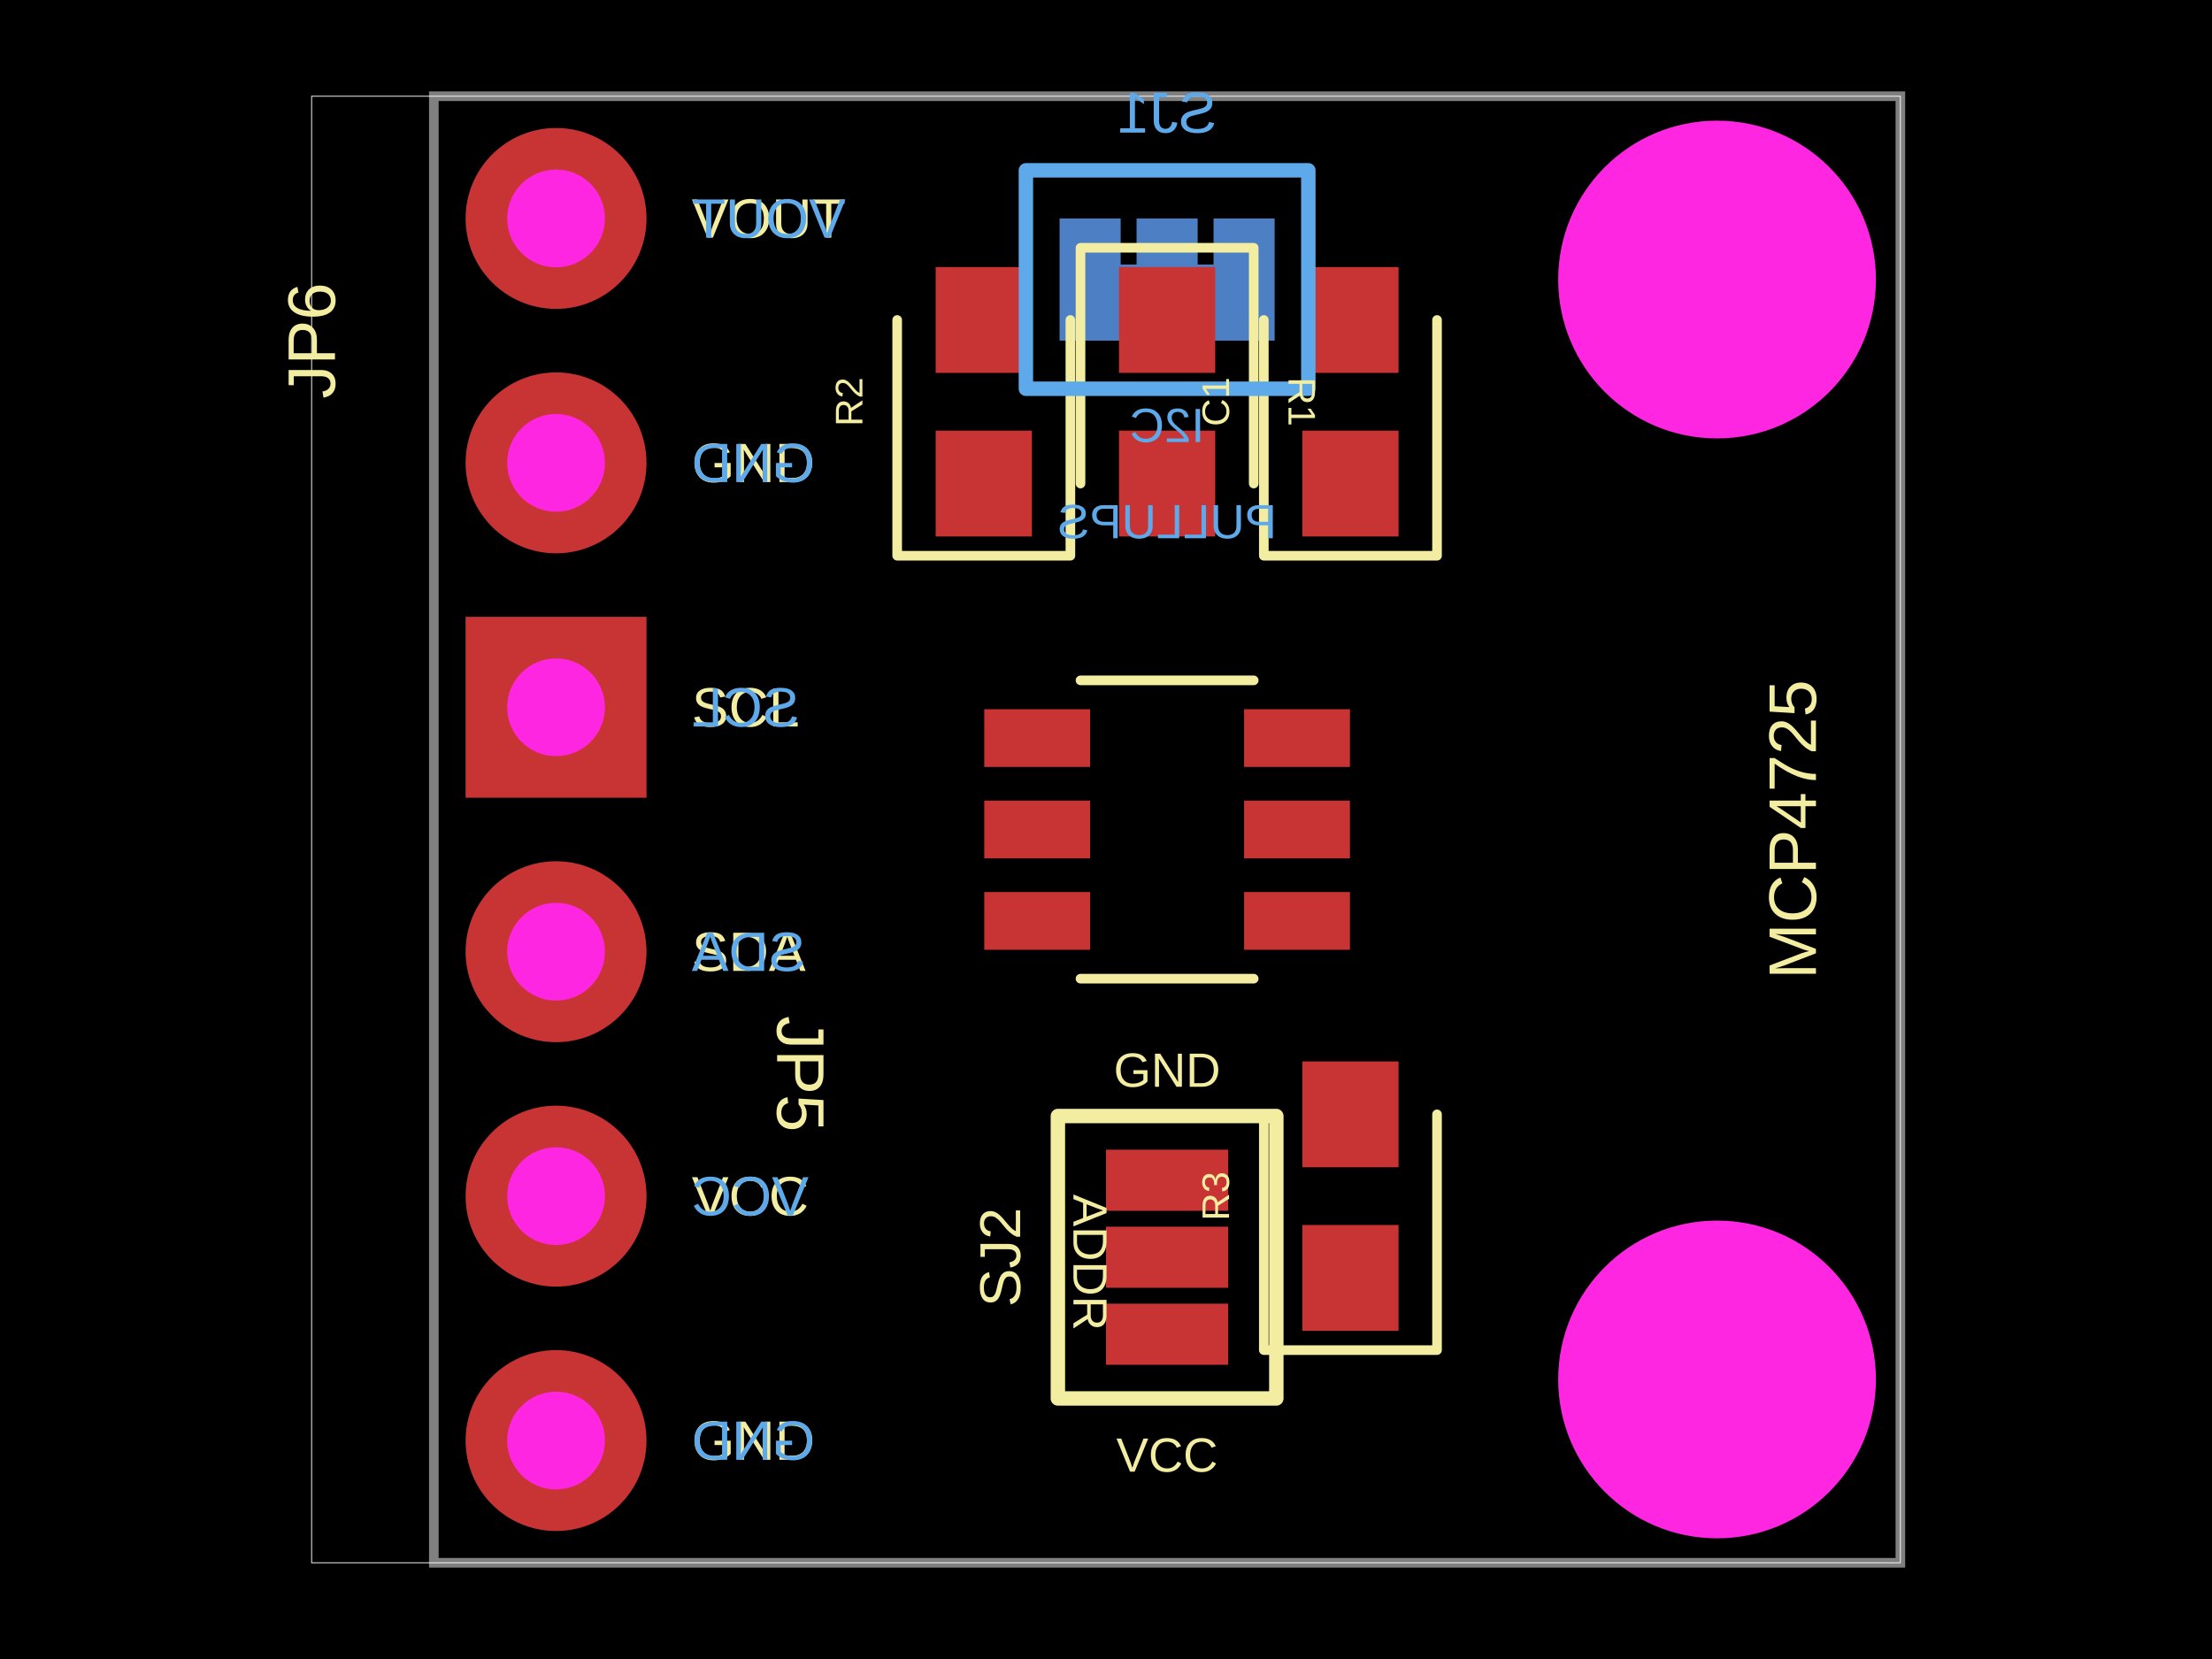
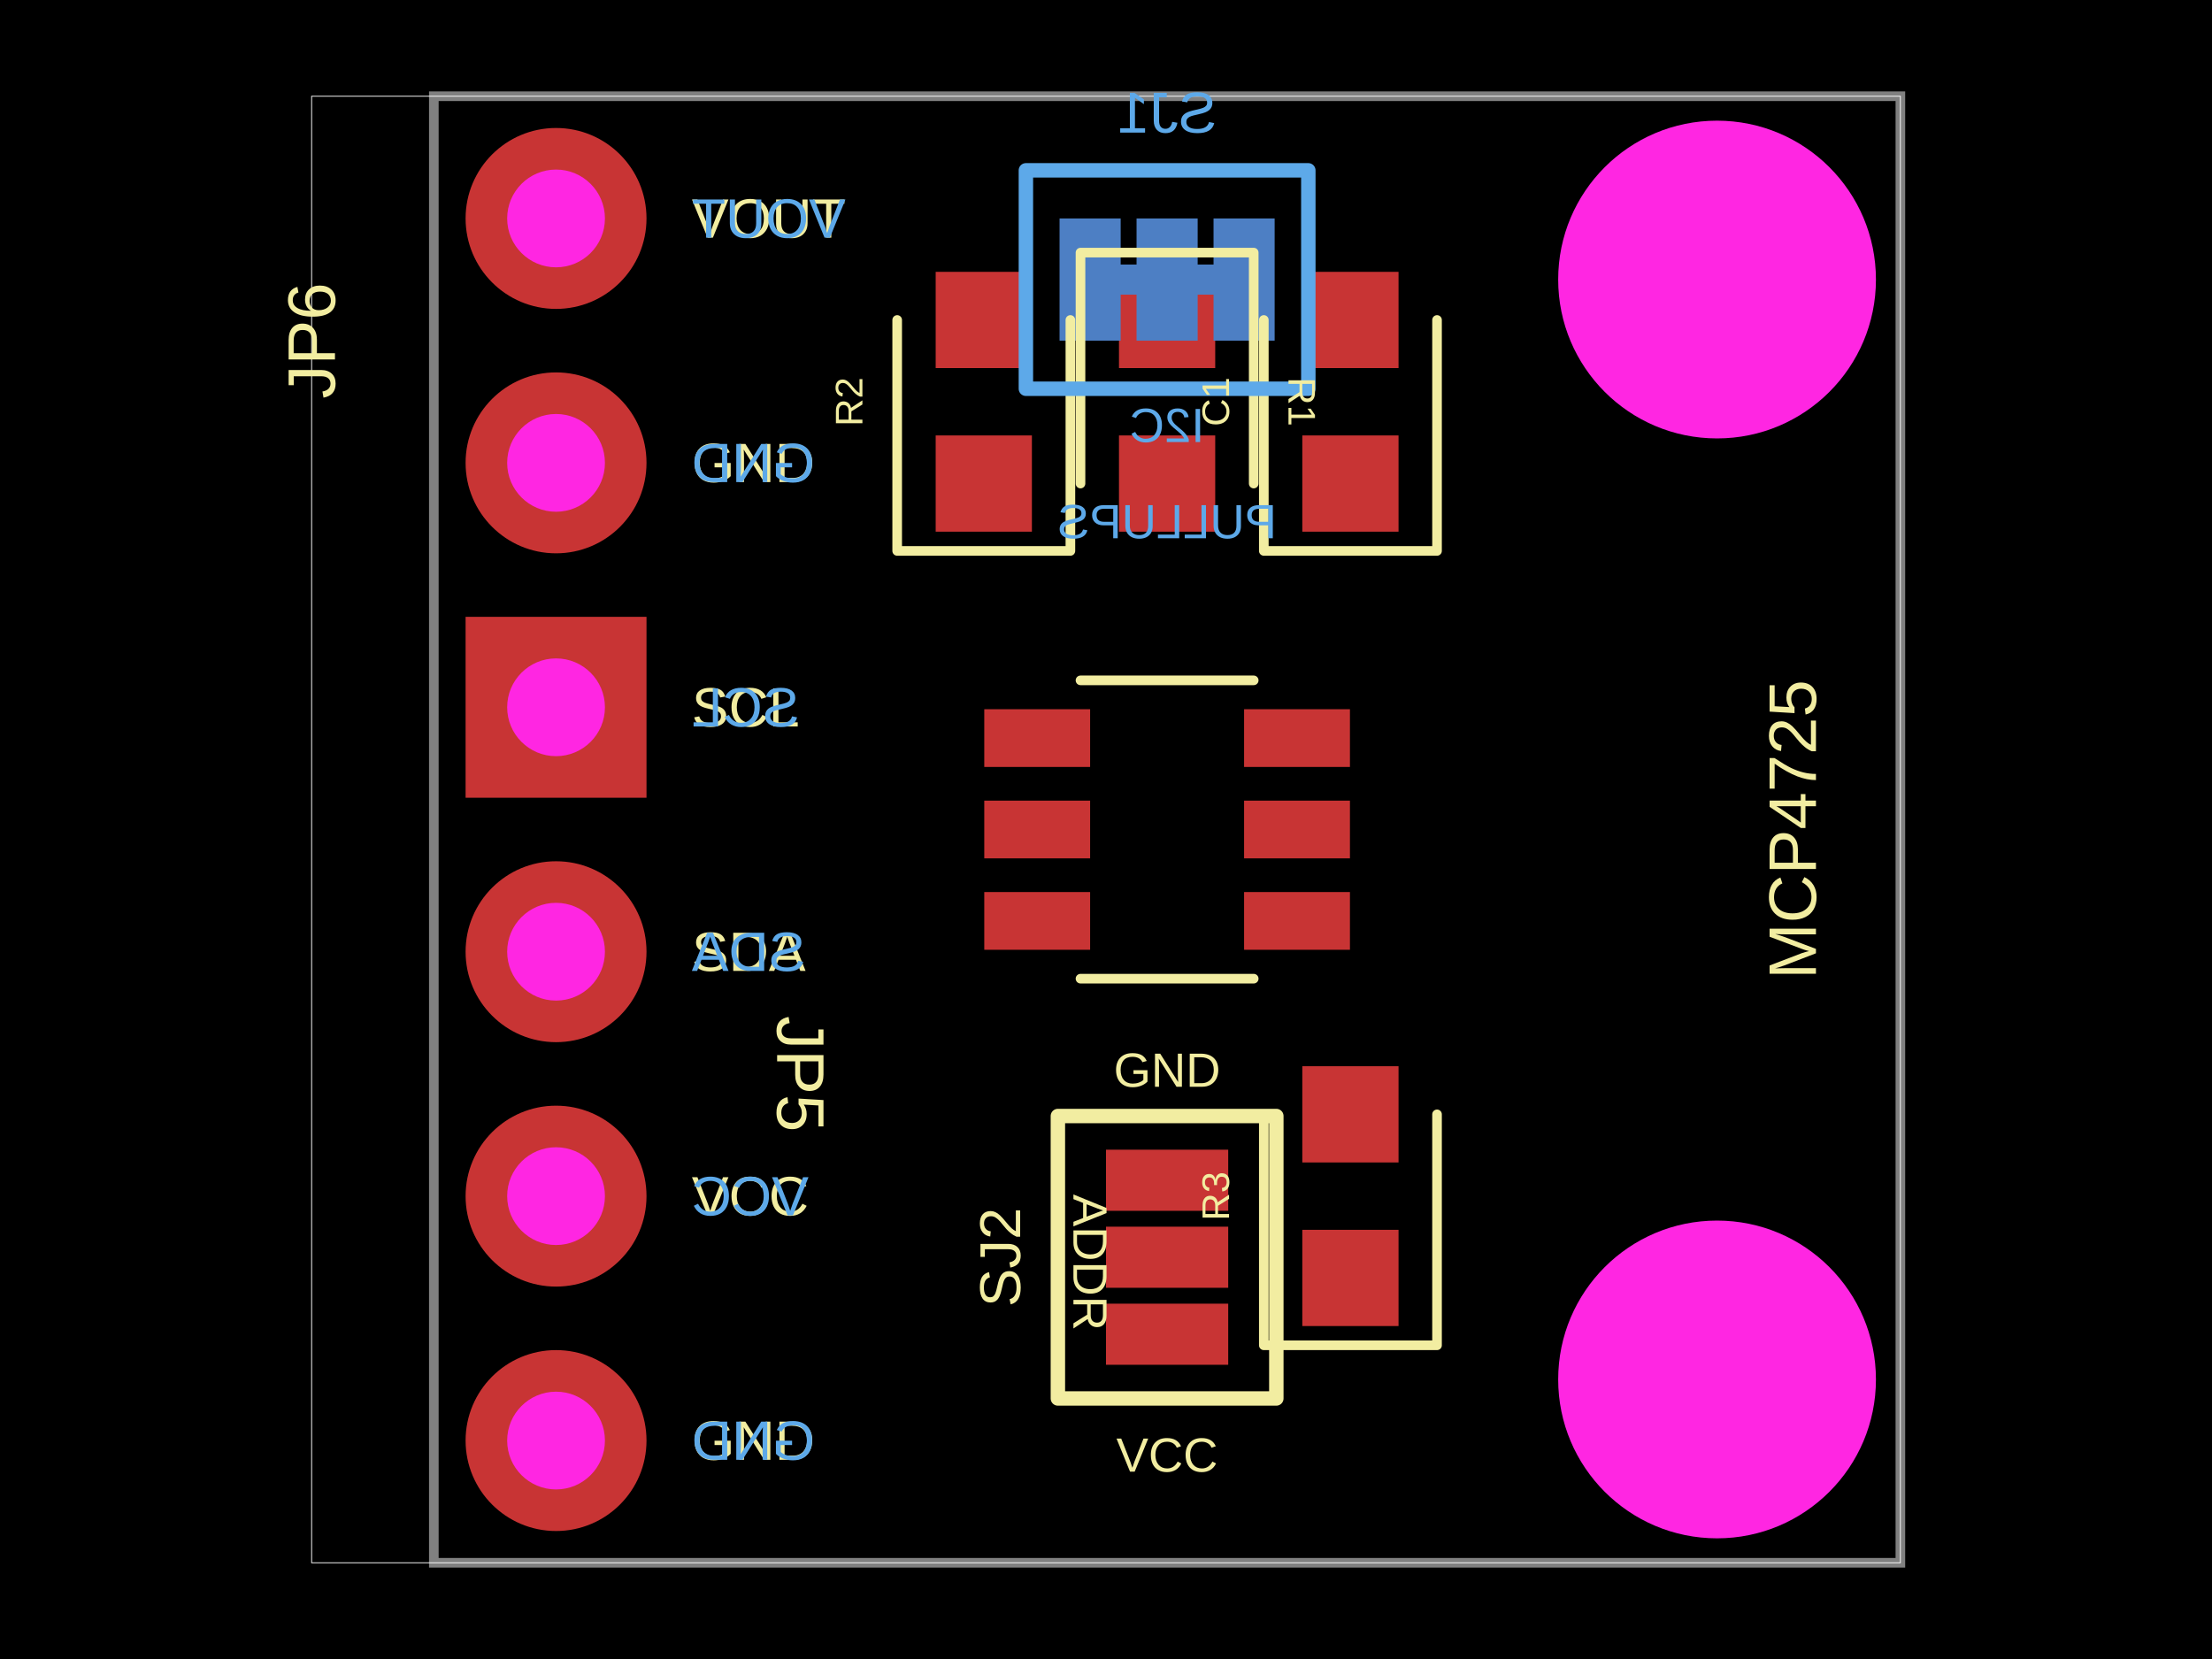
- <svg xmlns="http://www.w3.org/2000/svg" width="800" height="600" data-software-used-string="@tscircuit/core@0.0.555">
+ <svg xmlns="http://www.w3.org/2000/svg" width="800" height="600">
  <style />
  <rect class="boundary" x="0" y="0" fill="#000" width="800" height="600" />
  <rect class="pcb-boundary" fill="none" stroke="#fff" stroke-width="0.3" x="112.703" y="34.803" width="574.594" height="530.394" />
  <path class="pcb-board" d="M 156.903 565.197 L 687.297 565.197 L 687.297 34.803 L 156.903 34.803 Z" fill="none" stroke="rgba(255, 255, 255, 0.5)" stroke-width="3.48" />
+   <rect class="pcb-pad" fill="rgb(200, 52, 52)" x="449.942" y="256.498" width="38.283" height="20.882" />
+   <rect class="pcb-pad" fill="rgb(200, 52, 52)" x="449.942" y="289.559" width="38.283" height="20.882" />
+   <rect class="pcb-pad" fill="rgb(200, 52, 52)" x="449.942" y="322.62" width="38.283" height="20.882" />
+   <rect class="pcb-pad" fill="rgb(200, 52, 52)" x="355.974" y="322.62" width="38.283" height="20.882" />
+   <rect class="pcb-pad" fill="rgb(200, 52, 52)" x="355.974" y="289.559" width="38.283" height="20.882" />
+   <rect class="pcb-pad" fill="rgb(200, 52, 52)" x="355.974" y="256.498" width="38.283" height="20.882" />
+   <rect class="pcb-pad" fill="rgb(200, 52, 52)" x="404.698" y="98.318" width="34.803" height="34.803" />
+   <rect class="pcb-pad" fill="rgb(200, 52, 52)" x="404.698" y="157.483" width="34.803" height="34.803" />
+   <rect class="pcb-pad" fill="rgb(200, 52, 52)" x="338.399" y="157.483" width="34.803" height="34.803" />
+   <rect class="pcb-pad" fill="rgb(200, 52, 52)" x="338.399" y="98.318" width="34.803" height="34.803" />
+   <rect class="pcb-pad" fill="rgb(200, 52, 52)" x="470.998" y="444.78" width="34.803" height="34.803" />
+   <rect class="pcb-pad" fill="rgb(200, 52, 52)" x="470.998" y="385.615" width="34.803" height="34.803" />
+   <rect class="pcb-pad" fill="rgb(200, 52, 52)" x="470.998" y="157.483" width="34.803" height="34.803" />
+   <rect class="pcb-pad" fill="rgb(200, 52, 52)" x="470.998" y="98.318" width="34.803" height="34.803" />
+   <rect class="pcb-pad" fill="rgb(77, 127, 196)" x="438.892" y="79.002" width="22.1" height="44.2" />
+   <rect class="pcb-pad" fill="rgb(77, 127, 196)" x="411.05" y="79.002" width="22.1" height="44.2" />
+   <rect class="pcb-pad" fill="rgb(77, 127, 196)" x="383.208" y="79.002" width="22.1" height="44.2" />
+   <rect class="pcb-pad" fill="rgb(200, 52, 52)" x="400" y="471.491" width="44.2" height="22.1" />
+   <rect class="pcb-pad" fill="rgb(200, 52, 52)" x="400" y="443.648" width="44.2" height="22.1" />
+   <rect class="pcb-pad" fill="rgb(200, 52, 52)" x="400" y="415.806" width="44.2" height="22.1" />
  <path class="pcb-trace" stroke="rgb(77, 127, 196)" fill="none" d="M 438.892 101.102 L 433.15 101.102" stroke-width="11.05" stroke-linecap="round" stroke-linejoin="round" shape-rendering="crispEdges" data-layer="bottom" />
  <path class="pcb-trace" stroke="rgb(77, 127, 196)" fill="none" d="M 411.05 101.102 L 405.307 101.102" stroke-width="11.05" stroke-linecap="round" stroke-linejoin="round" shape-rendering="crispEdges" data-layer="bottom" />
-   <rect class="pcb-pad" fill="rgb(77, 127, 196)" x="438.892" y="79.002" width="22.1" height="44.2" data-layer="bottom" />
-   <rect class="pcb-pad" fill="rgb(77, 127, 196)" x="411.05" y="79.002" width="22.1" height="44.2" data-layer="bottom" />
-   <rect class="pcb-pad" fill="rgb(77, 127, 196)" x="383.208" y="79.002" width="22.1" height="44.2" data-layer="bottom" />
-   <rect class="pcb-pad" fill="rgb(200, 52, 52)" x="449.942" y="256.498" width="38.283" height="20.882" data-layer="top" />
-   <rect class="pcb-pad" fill="rgb(200, 52, 52)" x="449.942" y="289.559" width="38.283" height="20.882" data-layer="top" />
-   <rect class="pcb-pad" fill="rgb(200, 52, 52)" x="449.942" y="322.62" width="38.283" height="20.882" data-layer="top" />
-   <rect class="pcb-pad" fill="rgb(200, 52, 52)" x="355.974" y="322.62" width="38.283" height="20.882" data-layer="top" />
-   <rect class="pcb-pad" fill="rgb(200, 52, 52)" x="355.974" y="289.559" width="38.283" height="20.882" data-layer="top" />
-   <rect class="pcb-pad" fill="rgb(200, 52, 52)" x="355.974" y="256.498" width="38.283" height="20.882" data-layer="top" />
-   <rect class="pcb-pad" fill="rgb(200, 52, 52)" x="404.698" y="96.578" width="34.803" height="38.283" data-layer="top" />
-   <rect class="pcb-pad" fill="rgb(200, 52, 52)" x="404.698" y="155.742" width="34.803" height="38.283" data-layer="top" />
-   <rect class="pcb-pad" fill="rgb(200, 52, 52)" x="338.399" y="155.742" width="34.803" height="38.283" data-layer="top" />
-   <rect class="pcb-pad" fill="rgb(200, 52, 52)" x="338.399" y="96.578" width="34.803" height="38.283" data-layer="top" />
-   <rect class="pcb-pad" fill="rgb(200, 52, 52)" x="470.998" y="443.039" width="34.803" height="38.283" data-layer="top" />
-   <rect class="pcb-pad" fill="rgb(200, 52, 52)" x="470.998" y="383.875" width="34.803" height="38.283" data-layer="top" />
-   <rect class="pcb-pad" fill="rgb(200, 52, 52)" x="470.998" y="155.742" width="34.803" height="38.283" data-layer="top" />
-   <rect class="pcb-pad" fill="rgb(200, 52, 52)" x="470.998" y="96.578" width="34.803" height="38.283" data-layer="top" />
-   <rect class="pcb-pad" fill="rgb(200, 52, 52)" x="400" y="471.491" width="44.2" height="22.1" data-layer="top" />
-   <rect class="pcb-pad" fill="rgb(200, 52, 52)" x="400" y="443.648" width="44.2" height="22.1" data-layer="top" />
-   <rect class="pcb-pad" fill="rgb(200, 52, 52)" x="400" y="415.806" width="44.2" height="22.1" data-layer="top" />
  <path class="pcb-silkscreen pcb-silkscreen-top" d="M 390.777 246.059 L 453.423 246.059" fill="none" stroke="#f2eda1" stroke-width="3.48" stroke-linecap="round" stroke-linejoin="round" data-pcb-component-id="null" data-pcb-silkscreen-path-id="pcb_silkscreen_path_0" />
  <path class="pcb-silkscreen pcb-silkscreen-top" d="M 390.777 353.948 L 453.423 353.948" fill="none" stroke="#f2eda1" stroke-width="3.48" stroke-linecap="round" stroke-linejoin="round" data-pcb-component-id="null" data-pcb-silkscreen-path-id="pcb_silkscreen_path_1" />
-   <path class="pcb-silkscreen pcb-silkscreen-top" d="M 453.422 174.884 L 453.422 89.617 L 390.777 89.617 L 390.777 174.884" fill="none" stroke="#f2eda1" stroke-width="3.48" stroke-linecap="round" stroke-linejoin="round" data-pcb-component-id="pcb_component_1" data-pcb-silkscreen-path-id="pcb_silkscreen_path_2" />
-   <path class="pcb-silkscreen pcb-silkscreen-top" d="M 324.478 115.719 L 324.478 200.986 L 387.123 200.986 L 387.123 115.719" fill="none" stroke="#f2eda1" stroke-width="3.48" stroke-linecap="round" stroke-linejoin="round" data-pcb-component-id="pcb_component_2" data-pcb-silkscreen-path-id="pcb_silkscreen_path_3" />
-   <path class="pcb-silkscreen pcb-silkscreen-top" d="M 457.077 403.016 L 457.077 488.283 L 519.722 488.283 L 519.722 403.016" fill="none" stroke="#f2eda1" stroke-width="3.48" stroke-linecap="round" stroke-linejoin="round" data-pcb-component-id="pcb_component_3" data-pcb-silkscreen-path-id="pcb_silkscreen_path_4" />
-   <path class="pcb-silkscreen pcb-silkscreen-top" d="M 457.077 115.719 L 457.077 200.986 L 519.722 200.986 L 519.722 115.719" fill="none" stroke="#f2eda1" stroke-width="3.48" stroke-linecap="round" stroke-linejoin="round" data-pcb-component-id="pcb_component_4" data-pcb-silkscreen-path-id="pcb_silkscreen_path_5" />
+   <path class="pcb-silkscreen pcb-silkscreen-top" d="M 453.422 174.884 L 453.422 91.357 L 390.777 91.357 L 390.777 174.884" fill="none" stroke="#f2eda1" stroke-width="3.48" stroke-linecap="round" stroke-linejoin="round" data-pcb-component-id="pcb_component_1" data-pcb-silkscreen-path-id="pcb_silkscreen_path_2" />
+   <path class="pcb-silkscreen pcb-silkscreen-top" d="M 324.478 115.719 L 324.478 199.246 L 387.123 199.246 L 387.123 115.719" fill="none" stroke="#f2eda1" stroke-width="3.48" stroke-linecap="round" stroke-linejoin="round" data-pcb-component-id="pcb_component_2" data-pcb-silkscreen-path-id="pcb_silkscreen_path_3" />
+   <path class="pcb-silkscreen pcb-silkscreen-top" d="M 457.077 403.016 L 457.077 486.543 L 519.722 486.543 L 519.722 403.016" fill="none" stroke="#f2eda1" stroke-width="3.48" stroke-linecap="round" stroke-linejoin="round" data-pcb-component-id="pcb_component_3" data-pcb-silkscreen-path-id="pcb_silkscreen_path_4" />
+   <path class="pcb-silkscreen pcb-silkscreen-top" d="M 457.077 115.719 L 457.077 199.246 L 519.722 199.246 L 519.722 115.719" fill="none" stroke="#f2eda1" stroke-width="3.48" stroke-linecap="round" stroke-linejoin="round" data-pcb-component-id="pcb_component_4" data-pcb-silkscreen-path-id="pcb_silkscreen_path_5" />
  <path class="pcb-silkscreen pcb-silkscreen-bottom" d="M 473.173 140.603 L 371.027 140.603 L 371.027 61.601 L 473.173 61.601 L 473.173 140.603 Z" fill="none" stroke="#5da9e9" stroke-width="5.22" stroke-linecap="round" stroke-linejoin="round" data-pcb-component-id="pcb_component_7" data-pcb-silkscreen-path-id="pcb_silkscreen_path_6" />
  <path class="pcb-silkscreen pcb-silkscreen-top" d="M 461.601 505.771 L 461.601 403.625 L 382.599 403.625 L 382.599 505.771 L 461.601 505.771 Z" fill="none" stroke="#f2eda1" stroke-width="5.22" stroke-linecap="round" stroke-linejoin="round" data-pcb-component-id="pcb_component_8" data-pcb-silkscreen-path-id="pcb_silkscreen_path_7" />
  <text x="0" y="0" dx="0" dy="0" fill="#f2eda1" font-family="Arial, sans-serif" font-size="13.921" text-anchor="middle" dominant-baseline="central" transform="matrix(6.123233995736766e-17,1,-1,6.123233995736766e-17,470.8237,145.3016)" class="pcb-silkscreen-text pcb-silkscreen-top" data-pcb-silkscreen-text-id="pcb_component_1" stroke="none">R1</text>
  <text x="0" y="0" dx="0" dy="0" fill="#f2eda1" font-family="Arial, sans-serif" font-size="13.921" text-anchor="middle" dominant-baseline="central" transform="matrix(-1.8369701987210297e-16,-1,1,-1.8369701987210297e-16,307.0766,145.3016)" class="pcb-silkscreen-text pcb-silkscreen-top" data-pcb-silkscreen-text-id="pcb_component_2" stroke="none">R2</text>
  <text x="0" y="0" dx="0" dy="0" fill="#f2eda1" font-family="Arial, sans-serif" font-size="13.921" text-anchor="middle" dominant-baseline="central" transform="matrix(-1.8369701987210297e-16,-1,1,-1.8369701987210297e-16,439.6752,432.5986)" class="pcb-silkscreen-text pcb-silkscreen-top" data-pcb-silkscreen-text-id="pcb_component_3" stroke="none">R3</text>
  <text x="0" y="0" dx="0" dy="0" fill="#f2eda1" font-family="Arial, sans-serif" font-size="13.921" text-anchor="middle" dominant-baseline="central" transform="matrix(-1.8369701987210297e-16,-1,1,-1.8369701987210297e-16,439.6752,145.3016)" class="pcb-silkscreen-text pcb-silkscreen-top" data-pcb-silkscreen-text-id="pcb_component_4" stroke="none">C1</text>
  <text x="0" y="0" dx="0" dy="0" fill="#f2eda1" font-family="Arial, sans-serif" font-size="20.046" text-anchor="start" dominant-baseline="central" transform="matrix(1,0,0,1,250.174,167.4014)" class="pcb-silkscreen-text pcb-silkscreen-top" data-pcb-silkscreen-text-id="pcb_component_5" stroke="none">GND</text>
  <text x="0" y="0" dx="0" dy="0" fill="#5da9e9" font-family="Arial, sans-serif" font-size="20.046" text-anchor="end" dominant-baseline="central" transform="matrix(-1,0,0,1,250.174,167.4014)" class="pcb-silkscreen-text pcb-silkscreen-bottom" data-pcb-silkscreen-text-id="pcb_component_5" stroke="none">GND</text>
  <text x="0" y="0" dx="0" dy="0" fill="#f2eda1" font-family="Arial, sans-serif" font-size="20.046" text-anchor="start" dominant-baseline="central" transform="matrix(1,0,0,1,250.174,79.00232)" class="pcb-silkscreen-text pcb-silkscreen-top" data-pcb-silkscreen-text-id="pcb_component_5" stroke="none">VOUT</text>
  <text x="0" y="0" dx="0" dy="0" fill="#5da9e9" font-family="Arial, sans-serif" font-size="20.046" text-anchor="end" dominant-baseline="central" transform="matrix(-1,0,0,1,250.174,79.00232)" class="pcb-silkscreen-text pcb-silkscreen-bottom" data-pcb-silkscreen-text-id="pcb_component_5" stroke="none">VOUT</text>
  <text x="0" y="0" dx="0" dy="0" fill="#f2eda1" font-family="Arial, sans-serif" font-size="24.362" text-anchor="middle" dominant-baseline="central" transform="matrix(-1.8369701987210297e-16,-1,1,-1.8369701987210297e-16,112.703,123.2019)" class="pcb-silkscreen-text pcb-silkscreen-top" data-pcb-silkscreen-text-id="pcb_component_5" stroke="none">JP6</text>
  <text x="0" y="0" dx="0" dy="0" fill="#f2eda1" font-family="Arial, sans-serif" font-size="20.046" text-anchor="start" dominant-baseline="central" transform="matrix(1,0,0,1,250.174,255.8005)" class="pcb-silkscreen-text pcb-silkscreen-top" data-pcb-silkscreen-text-id="pcb_component_6" stroke="none">SCL</text>
  <text x="0" y="0" dx="0" dy="0" fill="#5da9e9" font-family="Arial, sans-serif" font-size="20.046" text-anchor="end" dominant-baseline="central" transform="matrix(-1,0,0,1,250.174,255.8005)" class="pcb-silkscreen-text pcb-silkscreen-bottom" data-pcb-silkscreen-text-id="pcb_component_6" stroke="none">SCL</text>
  <text x="0" y="0" dx="0" dy="0" fill="#f2eda1" font-family="Arial, sans-serif" font-size="20.046" text-anchor="start" dominant-baseline="central" transform="matrix(1,0,0,1,250.174,344.1995)" class="pcb-silkscreen-text pcb-silkscreen-top" data-pcb-silkscreen-text-id="pcb_component_6" stroke="none">SDA</text>
  <text x="0" y="0" dx="0" dy="0" fill="#5da9e9" font-family="Arial, sans-serif" font-size="20.046" text-anchor="end" dominant-baseline="central" transform="matrix(-1,0,0,1,250.174,344.1995)" class="pcb-silkscreen-text pcb-silkscreen-bottom" data-pcb-silkscreen-text-id="pcb_component_6" stroke="none">SDA</text>
  <text x="0" y="0" dx="0" dy="0" fill="#f2eda1" font-family="Arial, sans-serif" font-size="20.046" text-anchor="start" dominant-baseline="central" transform="matrix(1,0,0,1,250.174,432.5986)" class="pcb-silkscreen-text pcb-silkscreen-top" data-pcb-silkscreen-text-id="pcb_component_6" stroke="none">VCC</text>
  <text x="0" y="0" dx="0" dy="0" fill="#5da9e9" font-family="Arial, sans-serif" font-size="20.046" text-anchor="end" dominant-baseline="central" transform="matrix(-1,0,0,1,250.174,432.5986)" class="pcb-silkscreen-text pcb-silkscreen-bottom" data-pcb-silkscreen-text-id="pcb_component_6" stroke="none">VCC</text>
  <text x="0" y="0" dx="0" dy="0" fill="#f2eda1" font-family="Arial, sans-serif" font-size="20.046" text-anchor="start" dominant-baseline="central" transform="matrix(1,0,0,1,250.174,520.9977)" class="pcb-silkscreen-text pcb-silkscreen-top" data-pcb-silkscreen-text-id="pcb_component_6" stroke="none">GND</text>
  <text x="0" y="0" dx="0" dy="0" fill="#5da9e9" font-family="Arial, sans-serif" font-size="20.046" text-anchor="end" dominant-baseline="central" transform="matrix(-1,0,0,1,250.174,520.9977)" class="pcb-silkscreen-text pcb-silkscreen-bottom" data-pcb-silkscreen-text-id="pcb_component_6" stroke="none">GND</text>
  <text x="0" y="0" dx="0" dy="0" fill="#f2eda1" font-family="Arial, sans-serif" font-size="24.362" text-anchor="middle" dominant-baseline="central" transform="matrix(6.123233995736766e-17,1,-1,6.123233995736766e-17,289.5012,388.3991)" class="pcb-silkscreen-text pcb-silkscreen-top" data-pcb-silkscreen-text-id="pcb_component_6" stroke="none">JP5</text>
  <text x="0" y="0" dx="0" dy="0" fill="#5da9e9" font-family="Arial, sans-serif" font-size="17.401" text-anchor="middle" dominant-baseline="central" transform="matrix(-1,0,0,1,422.0998,153.8283)" class="pcb-silkscreen-text pcb-silkscreen-bottom" data-pcb-silkscreen-text-id="null" stroke="none">I2C</text>
  <text x="0" y="0" dx="0" dy="0" fill="#5da9e9" font-family="Arial, sans-serif" font-size="17.401" text-anchor="middle" dominant-baseline="central" transform="matrix(-1,0,0,1,422.0998,188.6311)" class="pcb-silkscreen-text pcb-silkscreen-bottom" data-pcb-silkscreen-text-id="null" stroke="none">PULLUPS</text>
  <text x="0" y="0" dx="0" dy="0" fill="#f2eda1" font-family="Arial, sans-serif" font-size="17.401" text-anchor="middle" dominant-baseline="central" transform="matrix(1,0,0,1,422.0998,387.007)" class="pcb-silkscreen-text pcb-silkscreen-top" data-pcb-silkscreen-text-id="null" stroke="none">GND</text>
  <text x="0" y="0" dx="0" dy="0" fill="#f2eda1" font-family="Arial, sans-serif" font-size="17.401" text-anchor="middle" dominant-baseline="central" transform="matrix(1,0,0,1,422.0998,526.2181)" class="pcb-silkscreen-text pcb-silkscreen-top" data-pcb-silkscreen-text-id="null" stroke="none">VCC</text>
  <text x="0" y="0" dx="0" dy="0" fill="#f2eda1" font-family="Arial, sans-serif" font-size="17.401" text-anchor="middle" dominant-baseline="central" transform="matrix(6.123233995736766e-17,1,-1,6.123233995736766e-17,394.2575,456.6125)" class="pcb-silkscreen-text pcb-silkscreen-top" data-pcb-silkscreen-text-id="null" stroke="none">ADDR</text>
  <text x="0" y="0" dx="0" dy="0" fill="#f2eda1" font-family="Arial, sans-serif" font-size="24.362" text-anchor="middle" dominant-baseline="central" transform="matrix(-1.8369701987210297e-16,-1,1,-1.8369701987210297e-16,648.3179,300)" class="pcb-silkscreen-text pcb-silkscreen-top" data-pcb-silkscreen-text-id="null" stroke="none">MCP4725</text>
  <text x="0" y="0" dx="0" dy="0" fill="#5da9e9" font-family="Arial, sans-serif" font-size="20.882" text-anchor="middle" dominant-baseline="central" transform="matrix(-1,0,0,1,422.0998,40.71926)" class="pcb-silkscreen-text pcb-silkscreen-bottom" data-pcb-silkscreen-text-id="pcb_component_7" stroke="none">SJ1</text>
  <text x="0" y="0" dx="0" dy="0" fill="#f2eda1" font-family="Arial, sans-serif" font-size="20.882" text-anchor="middle" dominant-baseline="central" transform="matrix(-1.8369701987210297e-16,-1,1,-1.8369701987210297e-16,361.7169,454.6984)" class="pcb-silkscreen-text pcb-silkscreen-top" data-pcb-silkscreen-text-id="pcb_component_8" stroke="none">SJ2</text>
  <g>
    <circle class="pcb-hole-outer" fill="rgb(200, 52, 52)" cx="201.102" cy="167.401" r="32.715" />
    <circle class="pcb-hole-inner" fill="#FF26E2" cx="201.102" cy="167.401" r="17.68" />
  </g>
  <g>
    <circle class="pcb-hole-outer" fill="rgb(200, 52, 52)" cx="201.102" cy="79.002" r="32.715" />
    <circle class="pcb-hole-inner" fill="#FF26E2" cx="201.102" cy="79.002" r="17.68" />
  </g>
  <g>
    <rect class="pcb-hole-outer-pad" fill="rgb(200, 52, 52)" x="168.387" y="223.086" width="65.429" height="65.429" />
    <circle class="pcb-hole-inner" fill="#FF26E2" cx="201.102" cy="255.8" r="17.68" />
  </g>
  <g>
    <circle class="pcb-hole-outer" fill="rgb(200, 52, 52)" cx="201.102" cy="344.2" r="32.715" />
    <circle class="pcb-hole-inner" fill="#FF26E2" cx="201.102" cy="344.2" r="17.68" />
  </g>
  <g>
    <circle class="pcb-hole-outer" fill="rgb(200, 52, 52)" cx="201.102" cy="432.599" r="32.715" />
    <circle class="pcb-hole-inner" fill="#FF26E2" cx="201.102" cy="432.599" r="17.68" />
  </g>
  <g>
    <circle class="pcb-hole-outer" fill="rgb(200, 52, 52)" cx="201.102" cy="520.998" r="32.715" />
    <circle class="pcb-hole-inner" fill="#FF26E2" cx="201.102" cy="520.998" r="17.68" />
  </g>
  <circle class="pcb-hole" cx="620.998" cy="101.102" r="57.459" fill="#FF26E2" />
  <circle class="pcb-hole" cx="620.998" cy="498.898" r="57.459" fill="#FF26E2" />
</svg>
